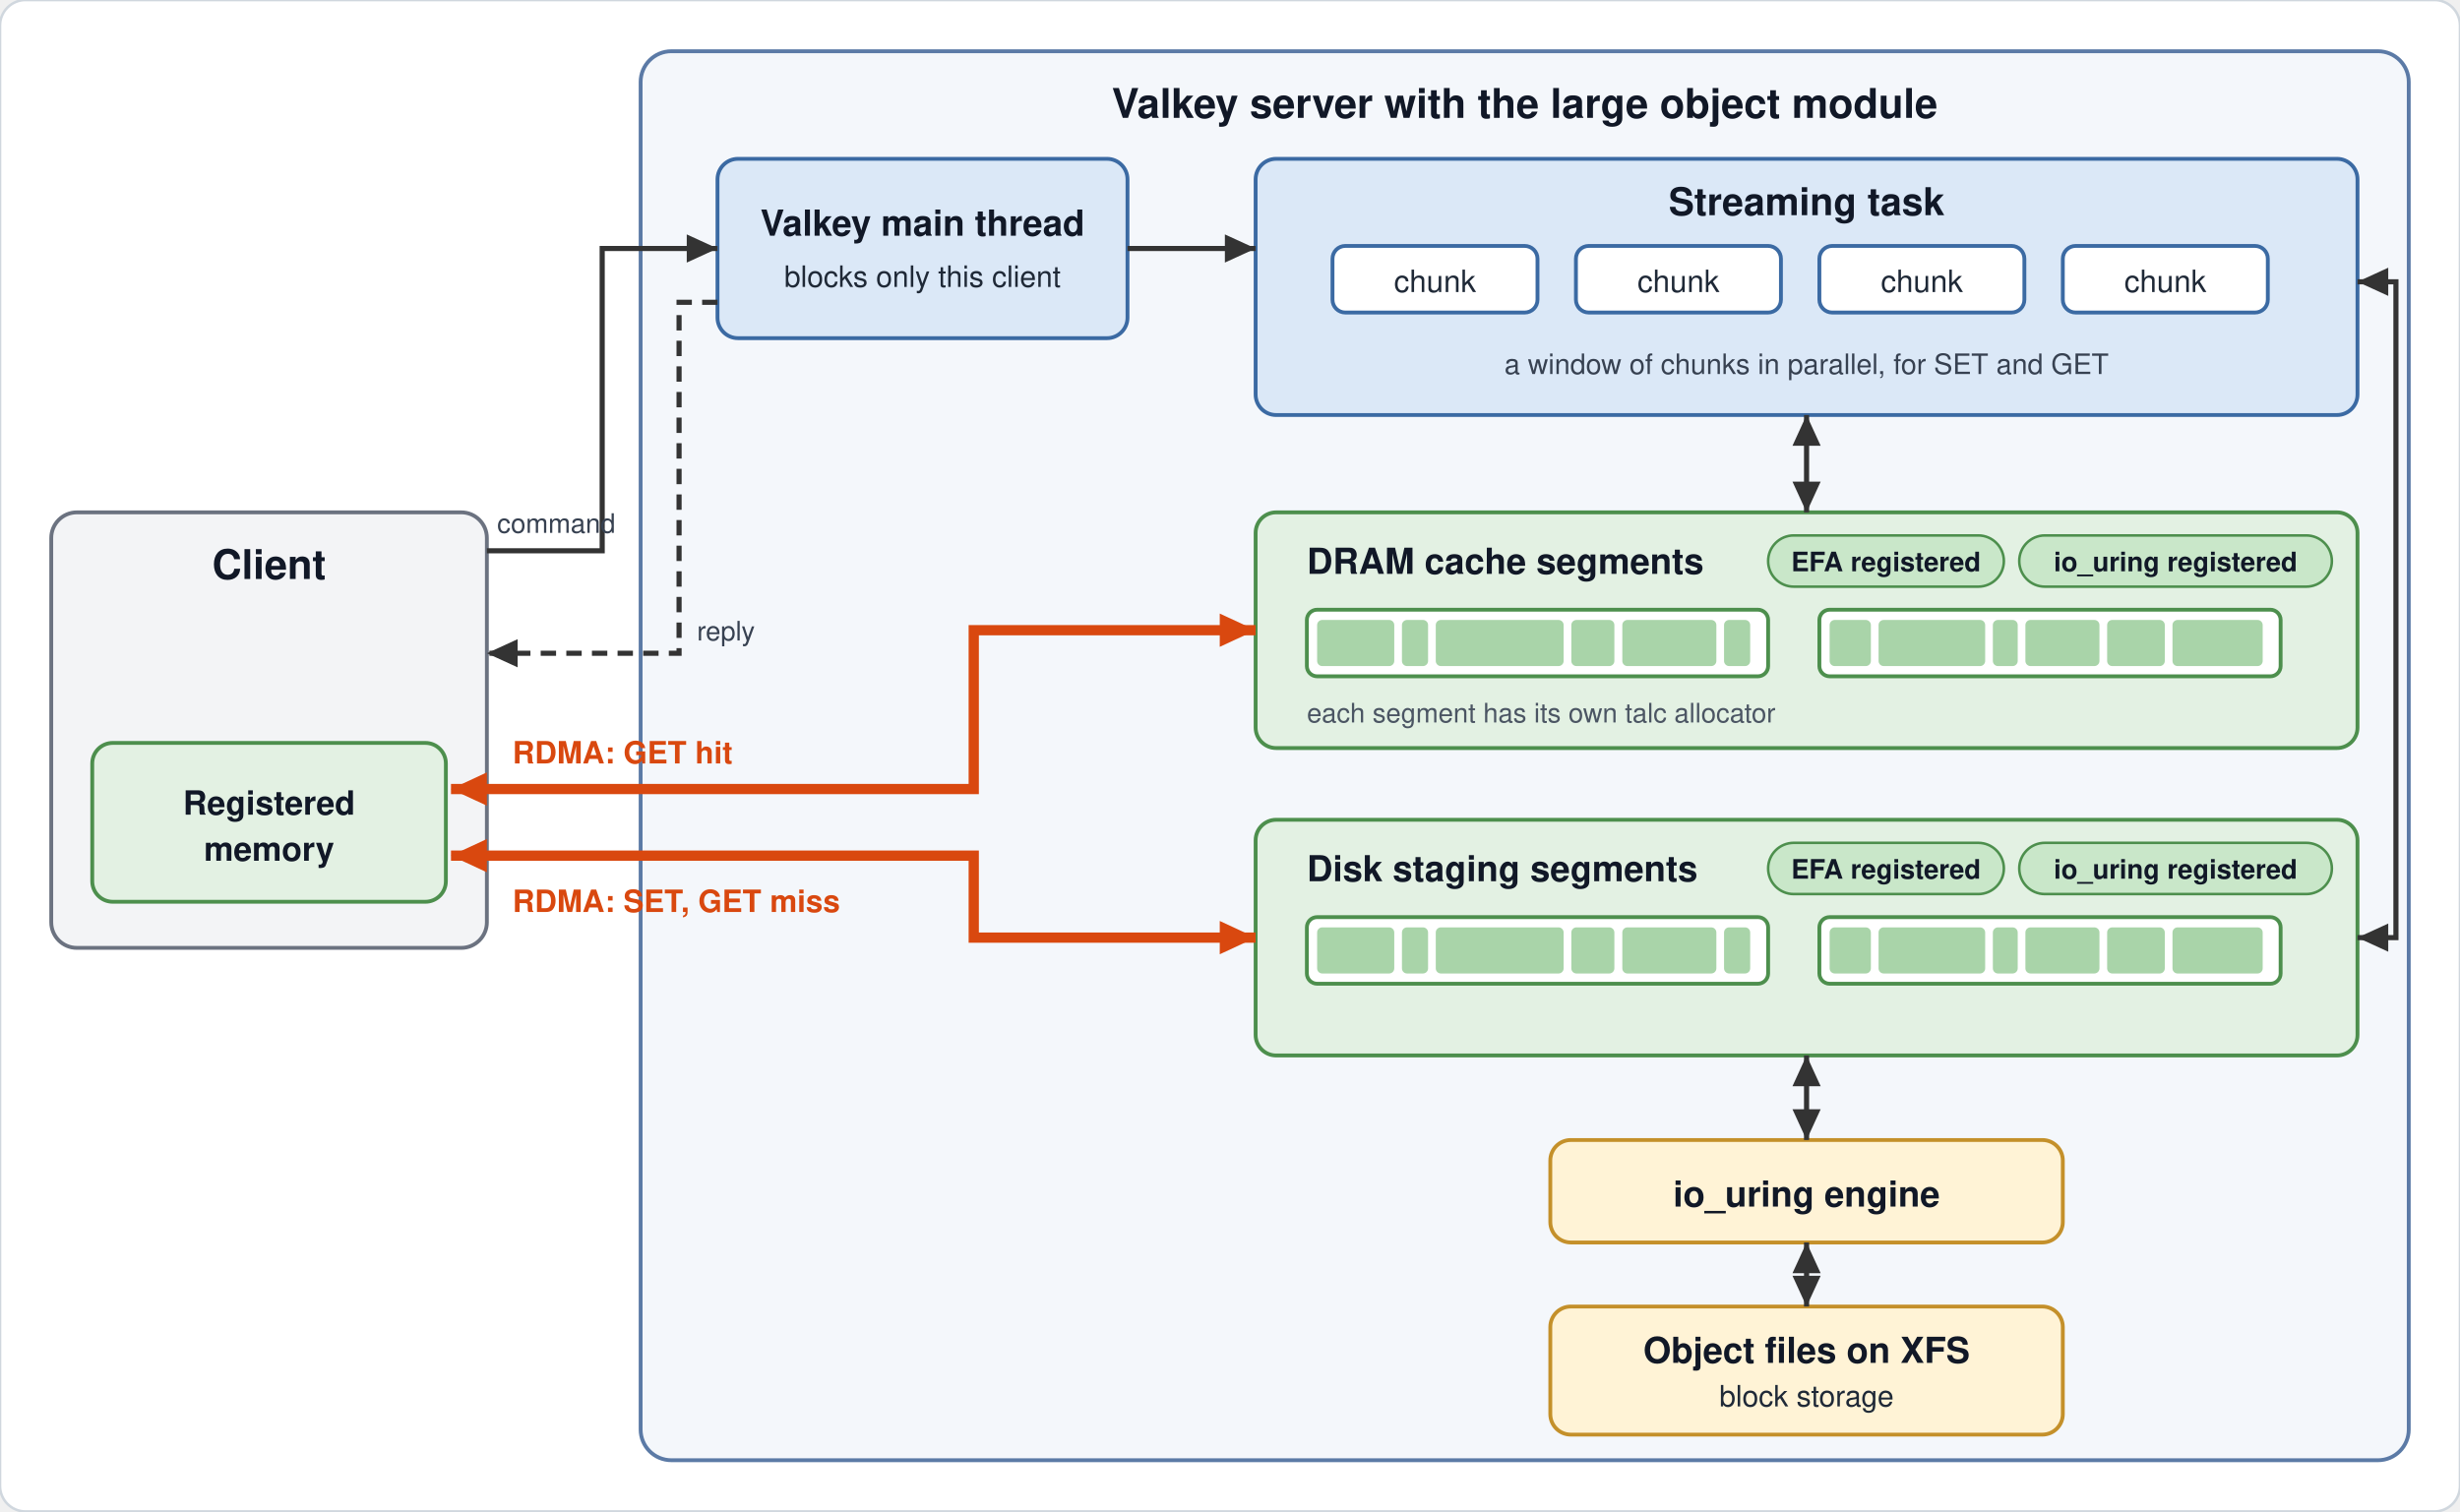
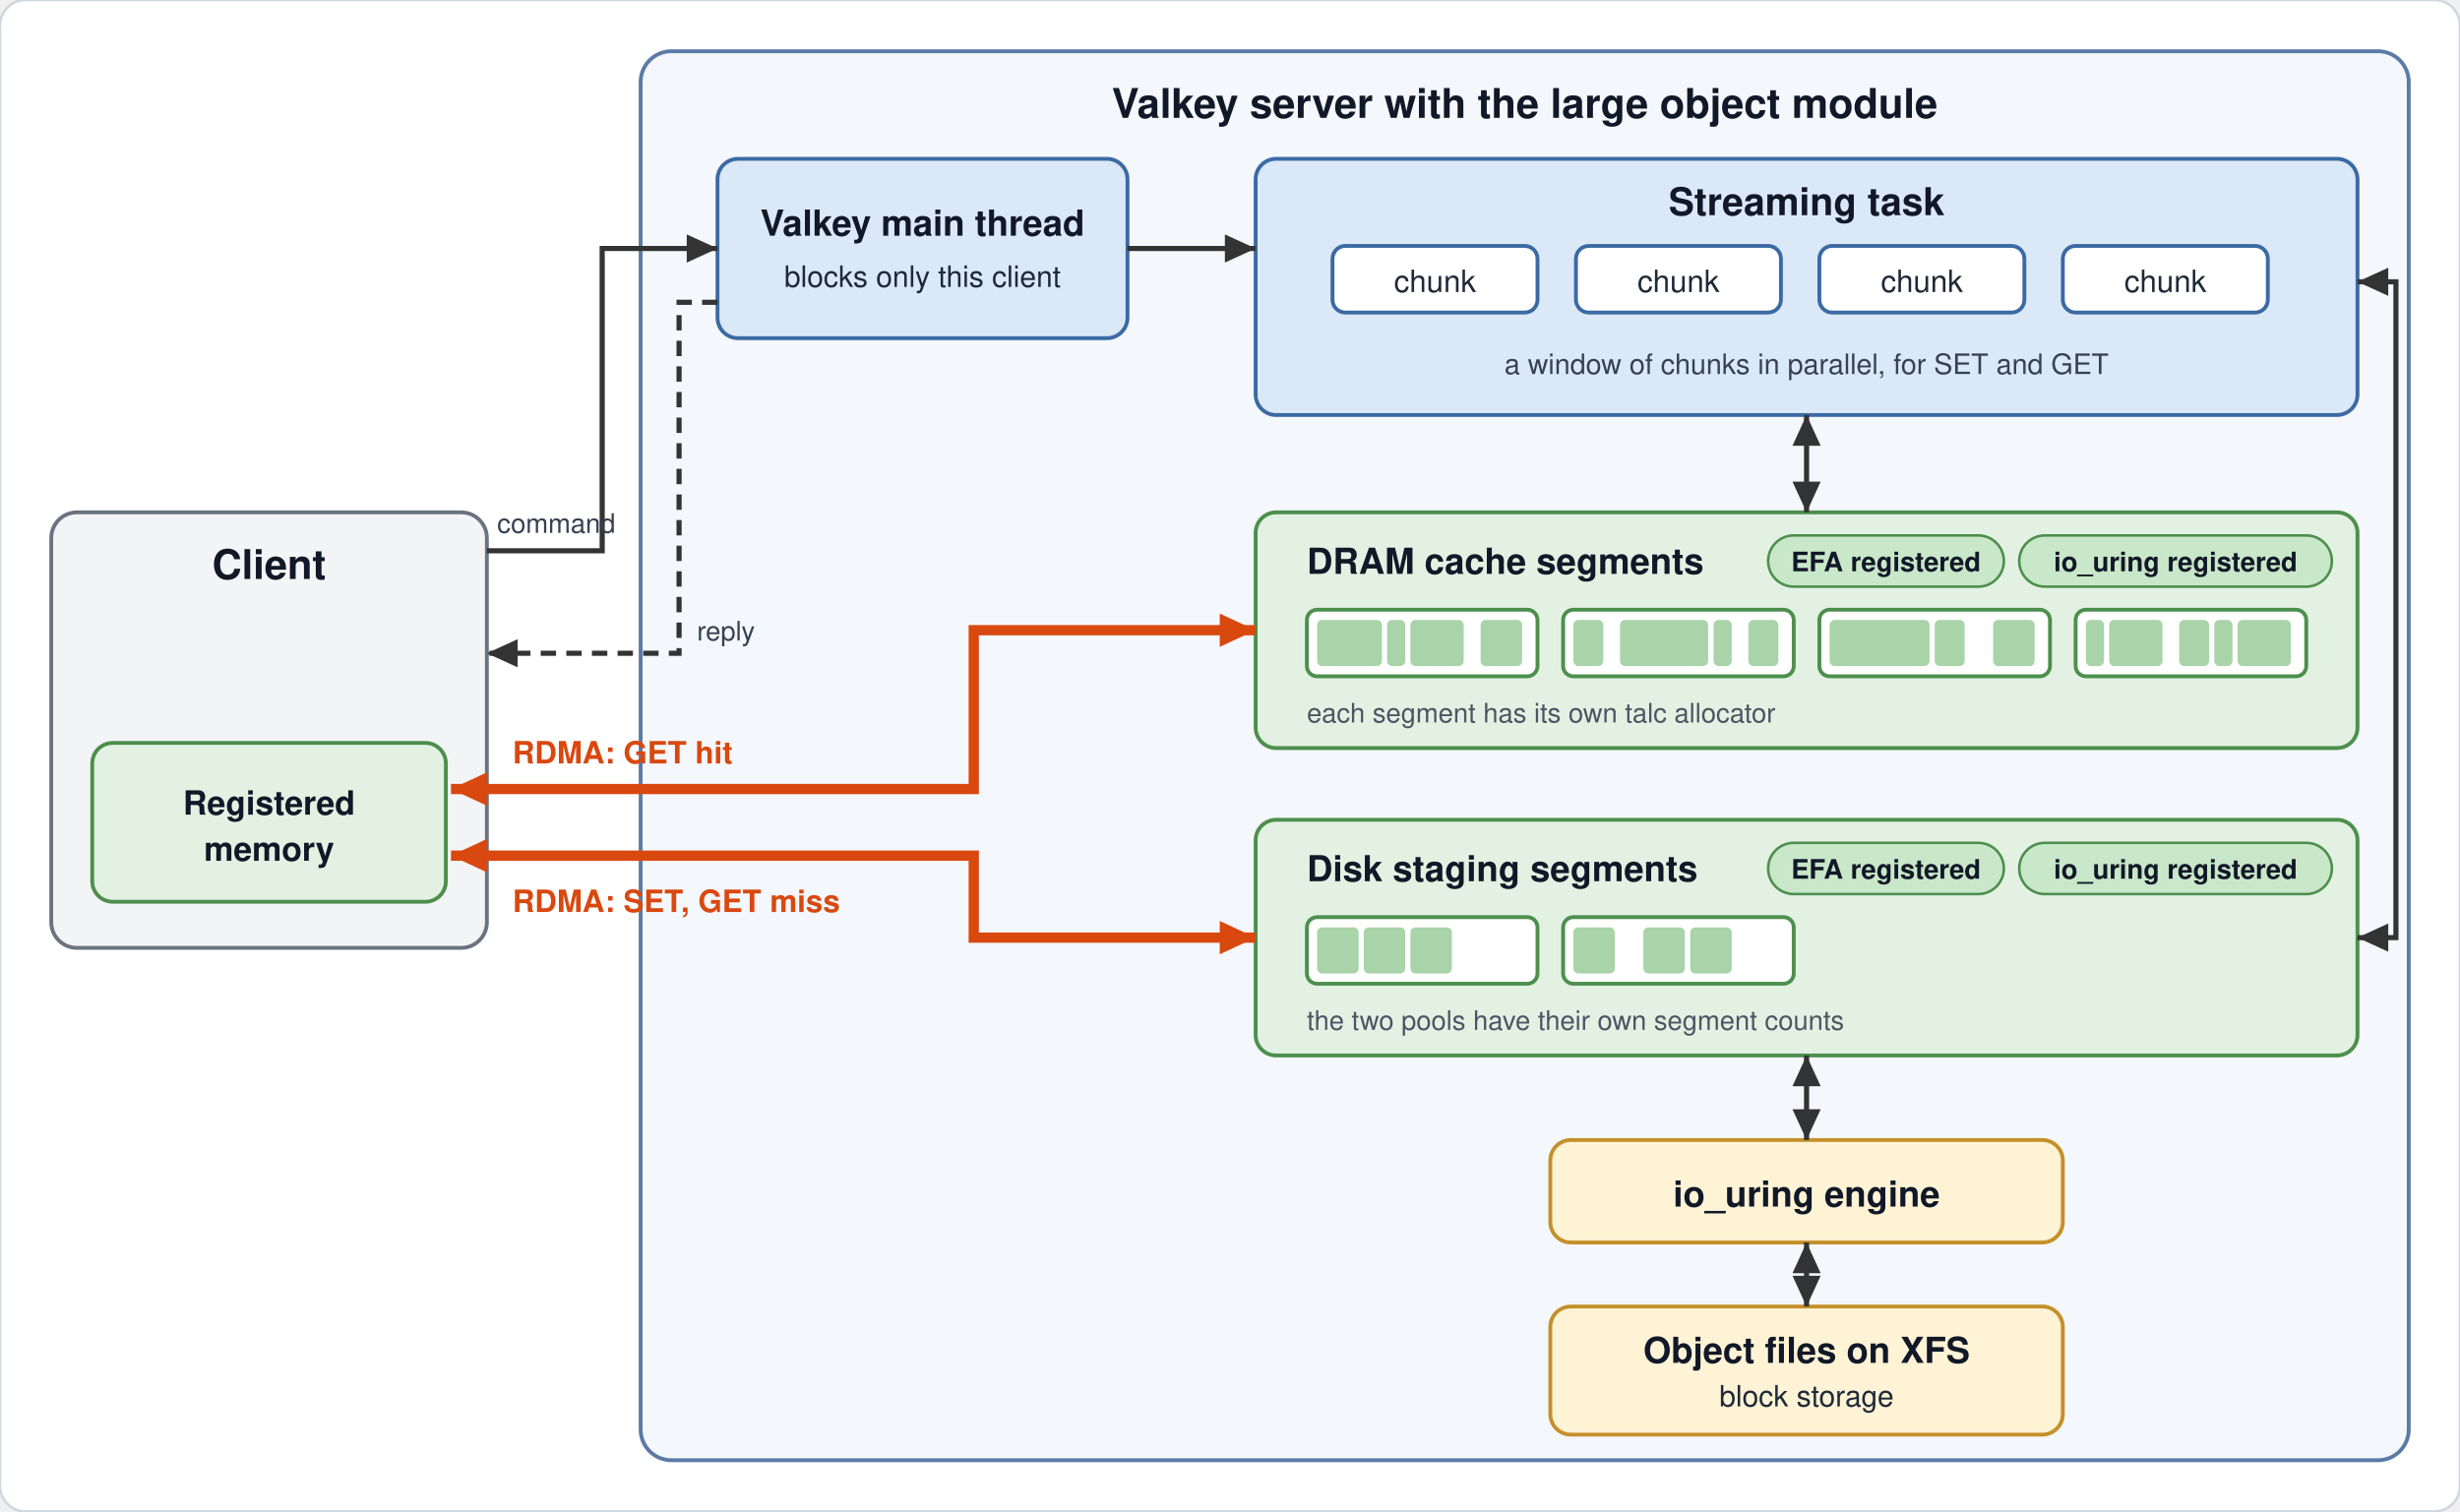
<svg xmlns="http://www.w3.org/2000/svg" viewBox="0 0 960 590" width="960" height="590" font-family="Helvetica, Arial, sans-serif">
  <rect x="0" y="0" width="960" height="590" rx="10" fill="#ffffff" stroke="#d0d7de" />
  <rect x="20" y="200" width="170" height="170" rx="10" fill="#f3f4f6" stroke="#6b7280" stroke-width="1.5" />
  <text x="105" y="226" text-anchor="middle" font-size="16" font-weight="700" fill="#111827">Client</text>
  <rect x="36" y="290" width="138" height="62" rx="8" fill="#e3f1e3" stroke="#4d8f4d" stroke-width="1.5" />
  <text x="105" y="318" text-anchor="middle" font-size="13" font-weight="700" fill="#111827">Registered</text>
  <text x="105" y="336" text-anchor="middle" font-size="13" font-weight="700" fill="#111827">memory</text>
  <rect x="250" y="20" width="690" height="550" rx="12" fill="#f4f7fb" stroke="#5b7aa6" stroke-width="1.5" />
  <text x="595" y="46" text-anchor="middle" font-size="16" font-weight="700" fill="#111827">Valkey server with the large object module</text>
  <rect x="280" y="62" width="160" height="70" rx="8" fill="#dbe8f7" stroke="#3b6aa3" stroke-width="1.5" />
  <text x="360" y="92" text-anchor="middle" font-size="14" font-weight="700" fill="#111827">Valkey main thread</text>
  <text x="360" y="112" text-anchor="middle" font-size="11.5" fill="#1f2937">blocks only this client</text>
  <rect x="490" y="62" width="430" height="100" rx="8" fill="#dbe8f7" stroke="#3b6aa3" stroke-width="1.5" />
  <text x="705" y="84" text-anchor="middle" font-size="15" font-weight="700" fill="#111827">Streaming task</text>
  <rect x="520" y="96" width="80" height="26" rx="5" fill="#ffffff" stroke="#3b6aa3" stroke-width="1.5" />
  <text x="560" y="114" text-anchor="middle" font-size="12" fill="#1f2937">chunk</text>
  <rect x="615" y="96" width="80" height="26" rx="5" fill="#ffffff" stroke="#3b6aa3" stroke-width="1.5" />
  <text x="655" y="114" text-anchor="middle" font-size="12" fill="#1f2937">chunk</text>
  <rect x="710" y="96" width="80" height="26" rx="5" fill="#ffffff" stroke="#3b6aa3" stroke-width="1.5" />
  <text x="750" y="114" text-anchor="middle" font-size="12" fill="#1f2937">chunk</text>
  <rect x="805" y="96" width="80" height="26" rx="5" fill="#ffffff" stroke="#3b6aa3" stroke-width="1.5" />
  <text x="845" y="114" text-anchor="middle" font-size="12" fill="#1f2937">chunk</text>
  <text x="705" y="146" text-anchor="middle" font-size="11" fill="#374151">a window of chunks in parallel, for SET and GET</text>
  <rect x="490" y="200" width="430" height="92" rx="8" fill="#e3f1e3" stroke="#4d8f4d" stroke-width="1.5" />
  <text x="510" y="224" text-anchor="start" font-size="14" font-weight="700" fill="#111827">DRAM cache segments</text>
  <rect x="690" y="209" width="92" height="20" rx="10" fill="#c9e7c9" stroke="#4d8f4d" />
  <text x="736.0" y="223" text-anchor="middle" font-size="10.5" font-weight="700" fill="#111827">EFA registered</text>
  <rect x="788" y="209" width="122" height="20" rx="10" fill="#c9e7c9" stroke="#4d8f4d" />
  <text x="849.0" y="223" text-anchor="middle" font-size="10.5" font-weight="700" fill="#111827">io_uring registered</text>
-   <rect x="510" y="238" width="180" height="26" rx="4" fill="#ffffff" stroke="#4d8f4d" stroke-width="1.5" />
-   <rect x="514.0" y="242" width="30.1" height="18" rx="2" fill="#a9d4a9" />
-   <rect x="547.1" y="242" width="10.2" height="18" rx="2" fill="#a9d4a9" />
-   <rect x="560.3" y="242" width="49.9" height="18" rx="2" fill="#a9d4a9" />
-   <rect x="613.2" y="242" width="16.8" height="18" rx="2" fill="#a9d4a9" />
-   <rect x="633.1" y="242" width="36.7" height="18" rx="2" fill="#a9d4a9" />
-   <rect x="672.8" y="242" width="10.2" height="18" rx="2" fill="#a9d4a9" />
-   <rect x="710" y="238" width="180" height="26" rx="4" fill="#ffffff" stroke="#4d8f4d" stroke-width="1.5" />
-   <rect x="714.0" y="242" width="16.1" height="18" rx="2" fill="#a9d4a9" />
-   <rect x="733.1" y="242" width="41.6" height="18" rx="2" fill="#a9d4a9" />
-   <rect x="777.7" y="242" width="9.7" height="18" rx="2" fill="#a9d4a9" />
-   <rect x="790.4" y="242" width="28.9" height="18" rx="2" fill="#a9d4a9" />
-   <rect x="822.3" y="242" width="22.5" height="18" rx="2" fill="#a9d4a9" />
-   <rect x="847.8" y="242" width="35.2" height="18" rx="2" fill="#a9d4a9" />
+   <rect x="510" y="238" width="90" height="26" rx="4" fill="#ffffff" stroke="#4d8f4d" stroke-width="1.5" />
+   <rect x="514.0" y="242" width="25.3" height="18" rx="2" fill="#a9d4a9" />
+   <rect x="541.3" y="242" width="7.1" height="18" rx="2" fill="#a9d4a9" />
+   <rect x="550.4" y="242" width="20.8" height="18" rx="2" fill="#a9d4a9" />
+   <rect x="577.8" y="242" width="16.2" height="18" rx="2" fill="#a9d4a9" />
+   <rect x="610" y="238" width="90" height="26" rx="4" fill="#ffffff" stroke="#4d8f4d" stroke-width="1.5" />
+   <rect x="614.0" y="242" width="11.7" height="18" rx="2" fill="#a9d4a9" />
+   <rect x="632.2" y="242" width="34.4" height="18" rx="2" fill="#a9d4a9" />
+   <rect x="668.7" y="242" width="7.1" height="18" rx="2" fill="#a9d4a9" />
+   <rect x="682.3" y="242" width="11.7" height="18" rx="2" fill="#a9d4a9" />
+   <rect x="710" y="238" width="90" height="26" rx="4" fill="#ffffff" stroke="#4d8f4d" stroke-width="1.5" />
+   <rect x="714.0" y="242" width="39.0" height="18" rx="2" fill="#a9d4a9" />
+   <rect x="755.0" y="242" width="11.7" height="18" rx="2" fill="#a9d4a9" />
+   <rect x="777.8" y="242" width="16.2" height="18" rx="2" fill="#a9d4a9" />
+   <rect x="810" y="238" width="90" height="26" rx="4" fill="#ffffff" stroke="#4d8f4d" stroke-width="1.5" />
+   <rect x="814.0" y="242" width="7.1" height="18" rx="2" fill="#a9d4a9" />
+   <rect x="823.1" y="242" width="20.8" height="18" rx="2" fill="#a9d4a9" />
+   <rect x="850.4" y="242" width="11.7" height="18" rx="2" fill="#a9d4a9" />
+   <rect x="864.1" y="242" width="7.1" height="18" rx="2" fill="#a9d4a9" />
+   <rect x="873.2" y="242" width="20.8" height="18" rx="2" fill="#a9d4a9" />
  <text x="510" y="282" text-anchor="start" font-size="10.5" fill="#4b5563">each segment has its own talc allocator</text>
  <rect x="490" y="320" width="430" height="92" rx="8" fill="#e3f1e3" stroke="#4d8f4d" stroke-width="1.5" />
  <text x="510" y="344" text-anchor="start" font-size="14" font-weight="700" fill="#111827">Disk staging segments</text>
  <rect x="690" y="329" width="92" height="20" rx="10" fill="#c9e7c9" stroke="#4d8f4d" />
  <text x="736.0" y="343" text-anchor="middle" font-size="10.5" font-weight="700" fill="#111827">EFA registered</text>
  <rect x="788" y="329" width="122" height="20" rx="10" fill="#c9e7c9" stroke="#4d8f4d" />
  <text x="849.0" y="343" text-anchor="middle" font-size="10.5" font-weight="700" fill="#111827">io_uring registered</text>
-   <rect x="510" y="358" width="180" height="26" rx="4" fill="#ffffff" stroke="#4d8f4d" stroke-width="1.5" />
-   <rect x="514.0" y="362" width="30.1" height="18" rx="2" fill="#a9d4a9" />
-   <rect x="547.1" y="362" width="10.2" height="18" rx="2" fill="#a9d4a9" />
-   <rect x="560.3" y="362" width="49.9" height="18" rx="2" fill="#a9d4a9" />
-   <rect x="613.2" y="362" width="16.8" height="18" rx="2" fill="#a9d4a9" />
-   <rect x="633.1" y="362" width="36.7" height="18" rx="2" fill="#a9d4a9" />
-   <rect x="672.8" y="362" width="10.2" height="18" rx="2" fill="#a9d4a9" />
-   <rect x="710" y="358" width="180" height="26" rx="4" fill="#ffffff" stroke="#4d8f4d" stroke-width="1.5" />
-   <rect x="714.0" y="362" width="16.1" height="18" rx="2" fill="#a9d4a9" />
-   <rect x="733.1" y="362" width="41.6" height="18" rx="2" fill="#a9d4a9" />
-   <rect x="777.7" y="362" width="9.7" height="18" rx="2" fill="#a9d4a9" />
-   <rect x="790.4" y="362" width="28.9" height="18" rx="2" fill="#a9d4a9" />
-   <rect x="822.3" y="362" width="22.5" height="18" rx="2" fill="#a9d4a9" />
-   <rect x="847.8" y="362" width="35.2" height="18" rx="2" fill="#a9d4a9" />
+   <rect x="510" y="358" width="90" height="26" rx="4" fill="#ffffff" stroke="#4d8f4d" stroke-width="1.5" />
+   <rect x="514.0" y="362" width="16.2" height="18" rx="2" fill="#a9d4a9" />
+   <rect x="532.2" y="362" width="16.2" height="18" rx="2" fill="#a9d4a9" />
+   <rect x="550.4" y="362" width="16.2" height="18" rx="2" fill="#a9d4a9" />
+   <rect x="610" y="358" width="90" height="26" rx="4" fill="#ffffff" stroke="#4d8f4d" stroke-width="1.5" />
+   <rect x="614.0" y="362" width="16.2" height="18" rx="2" fill="#a9d4a9" />
+   <rect x="641.3" y="362" width="16.2" height="18" rx="2" fill="#a9d4a9" />
+   <rect x="659.6" y="362" width="16.2" height="18" rx="2" fill="#a9d4a9" />
+   <text x="510" y="402" text-anchor="start" font-size="10.5" fill="#4b5563">the two pools have their own segment counts</text>
  <rect x="605" y="445" width="200" height="40" rx="8" fill="#fff3d6" stroke="#c4902a" stroke-width="1.5" />
  <text x="705" y="471" text-anchor="middle" font-size="14" font-weight="700" fill="#111827">io_uring engine</text>
  <rect x="605" y="510" width="200" height="50" rx="8" fill="#fff3d6" stroke="#c4902a" stroke-width="1.5" />
  <text x="705" y="532" text-anchor="middle" font-size="14" font-weight="700" fill="#111827">Object files on XFS</text>
  <text x="705" y="549" text-anchor="middle" font-size="11.5" fill="#1f2937">block storage</text>
  <polyline points="190,215 235,215 235,97 280,97" fill="none" stroke="#333333" stroke-width="2" />
  <polygon points="280,97 268,91.5 268,102.5" fill="#333333" />
  <text x="194" y="208" text-anchor="start" font-size="10.5" fill="#374151">command</text>
  <polyline points="280,118 265,118 265,255 190,255" fill="none" stroke="#333333" stroke-width="2" stroke-dasharray="6 4" />
  <polygon points="190,255 202,249.5 202,260.5" fill="#333333" />
  <text x="272" y="250" text-anchor="start" font-size="10.5" fill="#374151">reply</text>
  <polyline points="440,97 490,97" fill="none" stroke="#333333" stroke-width="2" />
  <polygon points="490,97 478,91.5 478,102.5" fill="#333333" />
  <polyline points="705,162 705,200" fill="none" stroke="#333333" stroke-width="2" />
  <polygon points="705,162 699.5,174 710.5,174" fill="#333333" />
  <polygon points="705,200 699.5,188 710.5,188" fill="#333333" />
  <polyline points="920,110 935,110 935,366 920,366" fill="none" stroke="#333333" stroke-width="2" />
  <polygon points="920,110 932,104.5 932,115.5" fill="#333333" />
  <polygon points="920,366 932,360.5 932,371.5" fill="#333333" />
  <polyline points="705,412 705,445" fill="none" stroke="#333333" stroke-width="2" />
  <polygon points="705,412 699.5,424 710.5,424" fill="#333333" />
  <polygon points="705,445 699.5,433 710.5,433" fill="#333333" />
  <polyline points="705,485 705,510" fill="none" stroke="#333333" stroke-width="2" />
  <polygon points="705,485 699.5,497 710.5,497" fill="#333333" />
  <polygon points="705,510 699.5,498 710.5,498" fill="#333333" />
  <polyline points="176,308 380,308 380,246 490,246" fill="none" stroke="#d9480f" stroke-width="4" />
  <polygon points="176,308 190,301.5 190,314.5" fill="#d9480f" />
  <polygon points="490,246 476,239.5 476,252.5" fill="#d9480f" />
  <polyline points="176,334 380,334 380,366 490,366" fill="none" stroke="#d9480f" stroke-width="4" />
  <polygon points="176,334 190,327.5 190,340.5" fill="#d9480f" />
  <polygon points="490,366 476,359.5 476,372.5" fill="#d9480f" />
  <text x="200" y="298" text-anchor="start" font-size="12" font-weight="700" fill="#d9480f">RDMA: GET hit</text>
  <text x="200" y="356" text-anchor="start" font-size="12" font-weight="700" fill="#d9480f">RDMA: SET, GET miss</text>
</svg>
